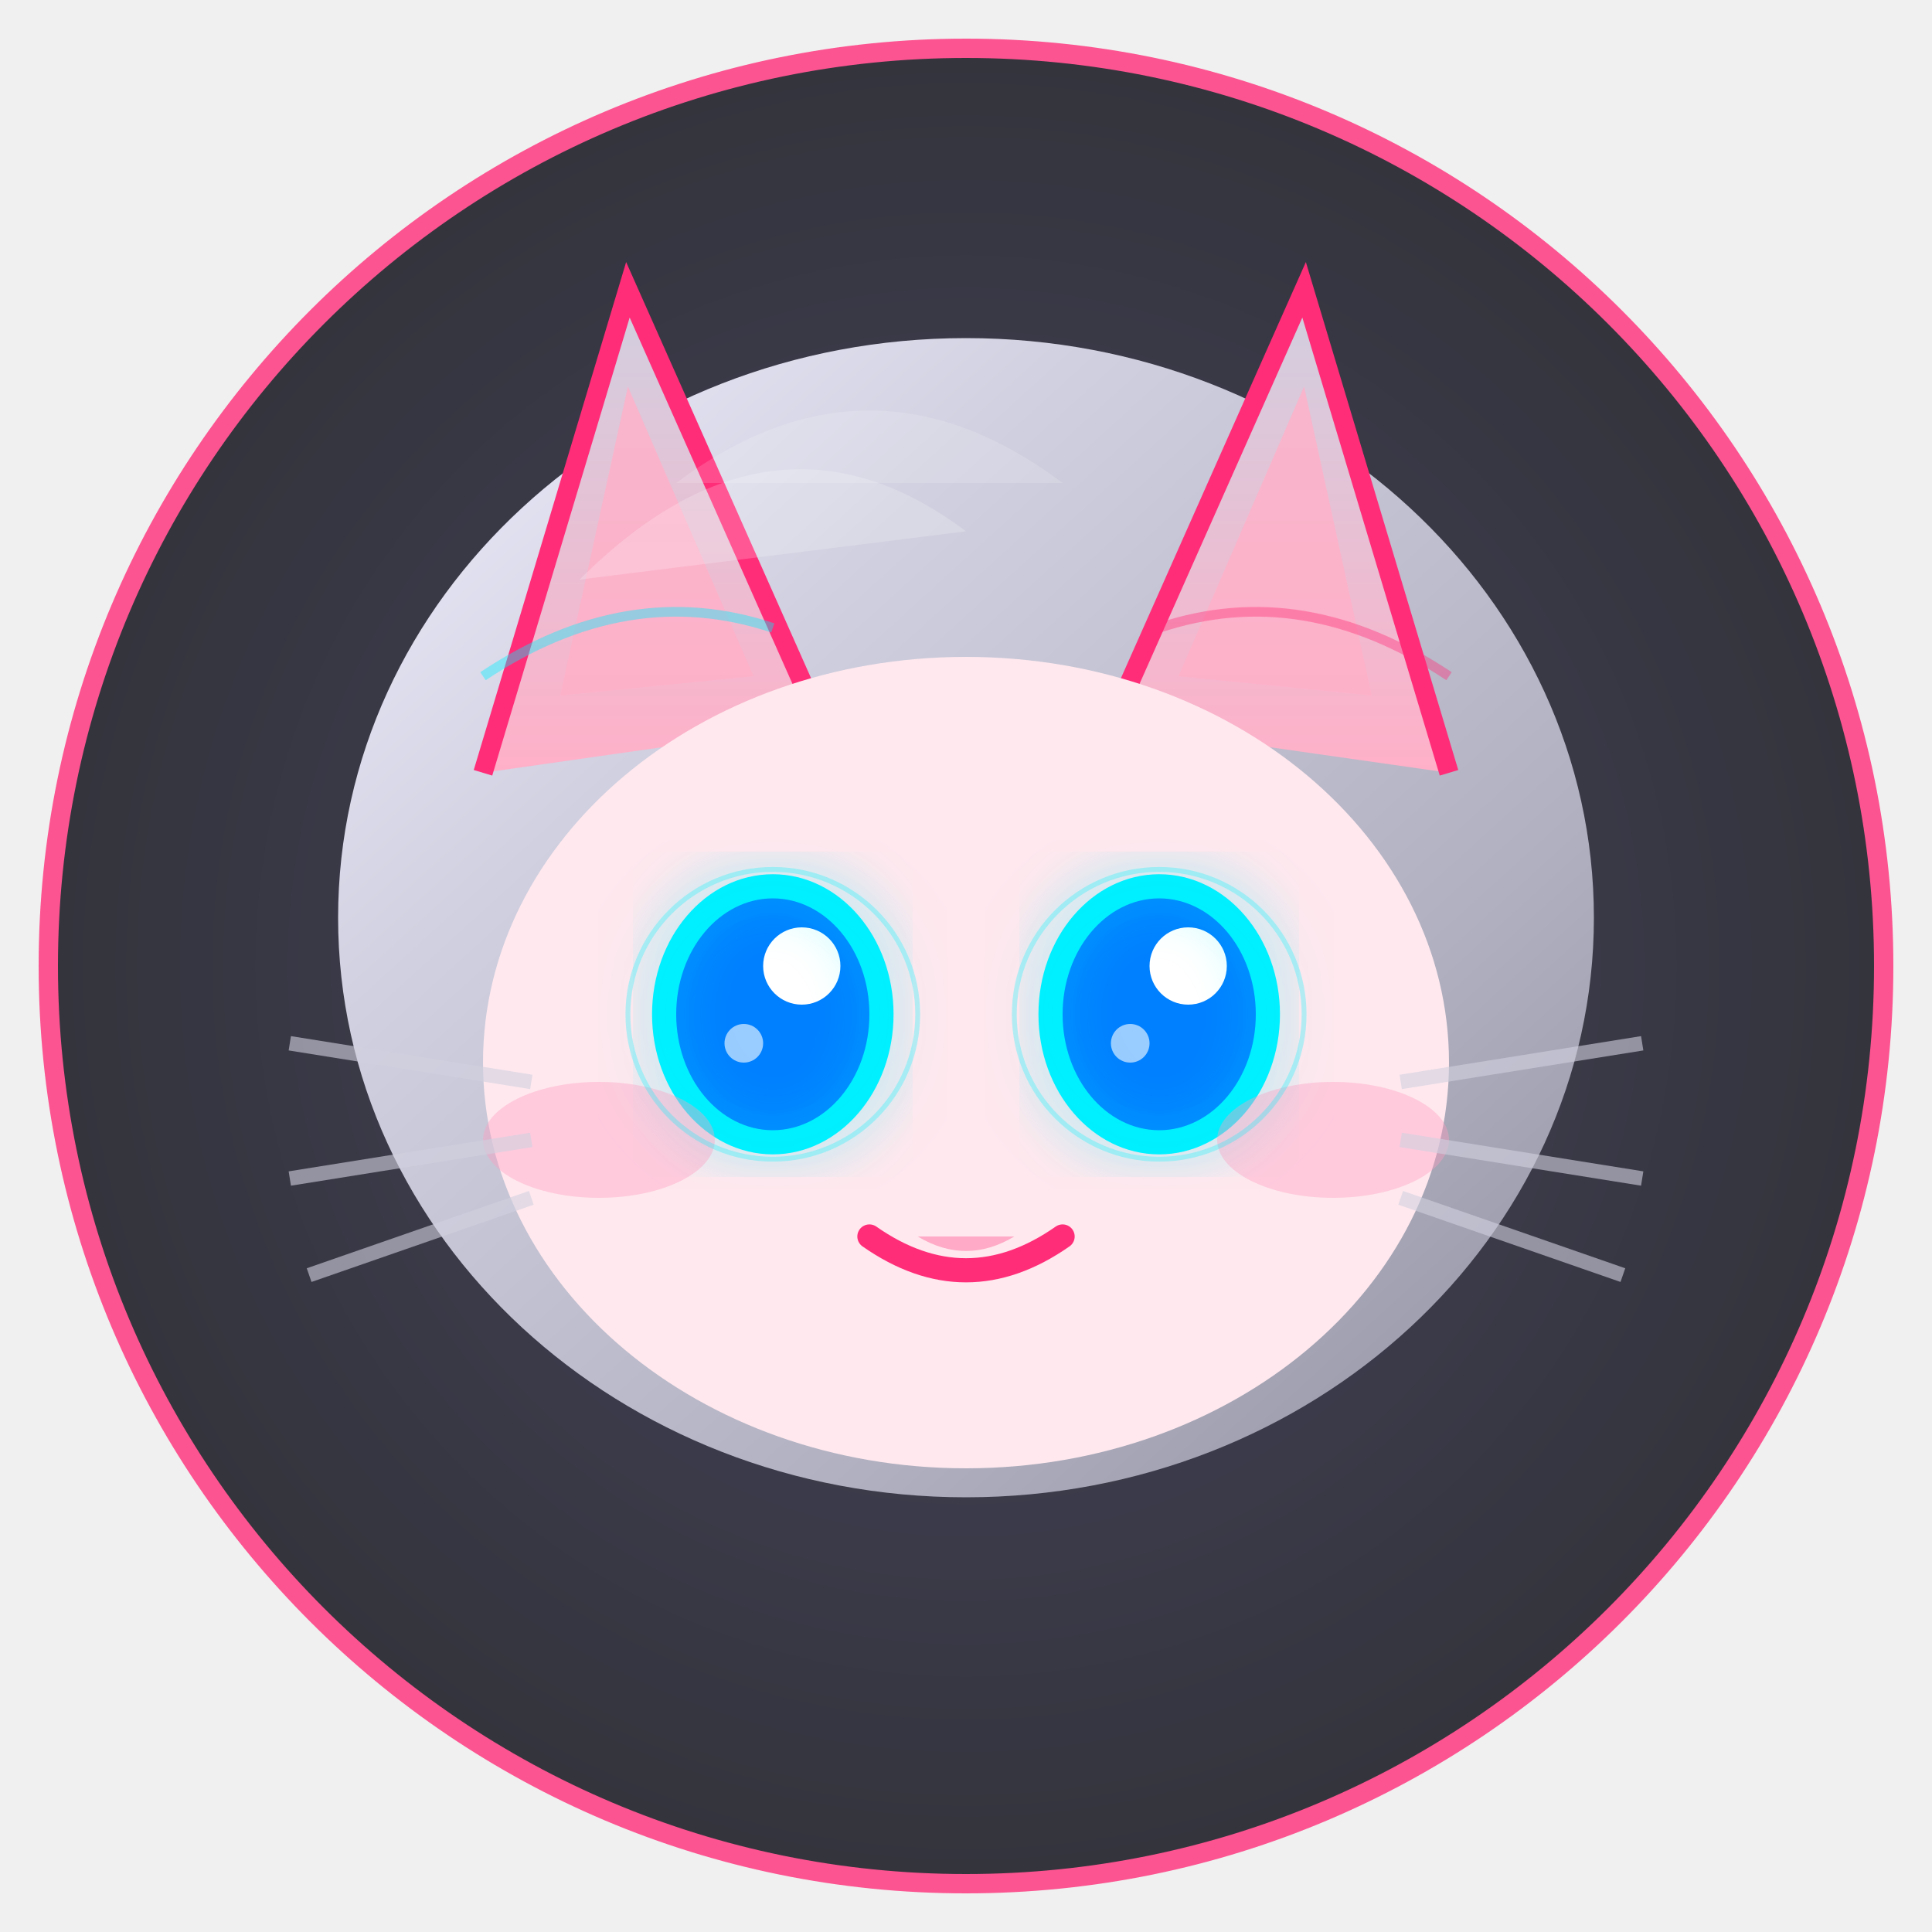
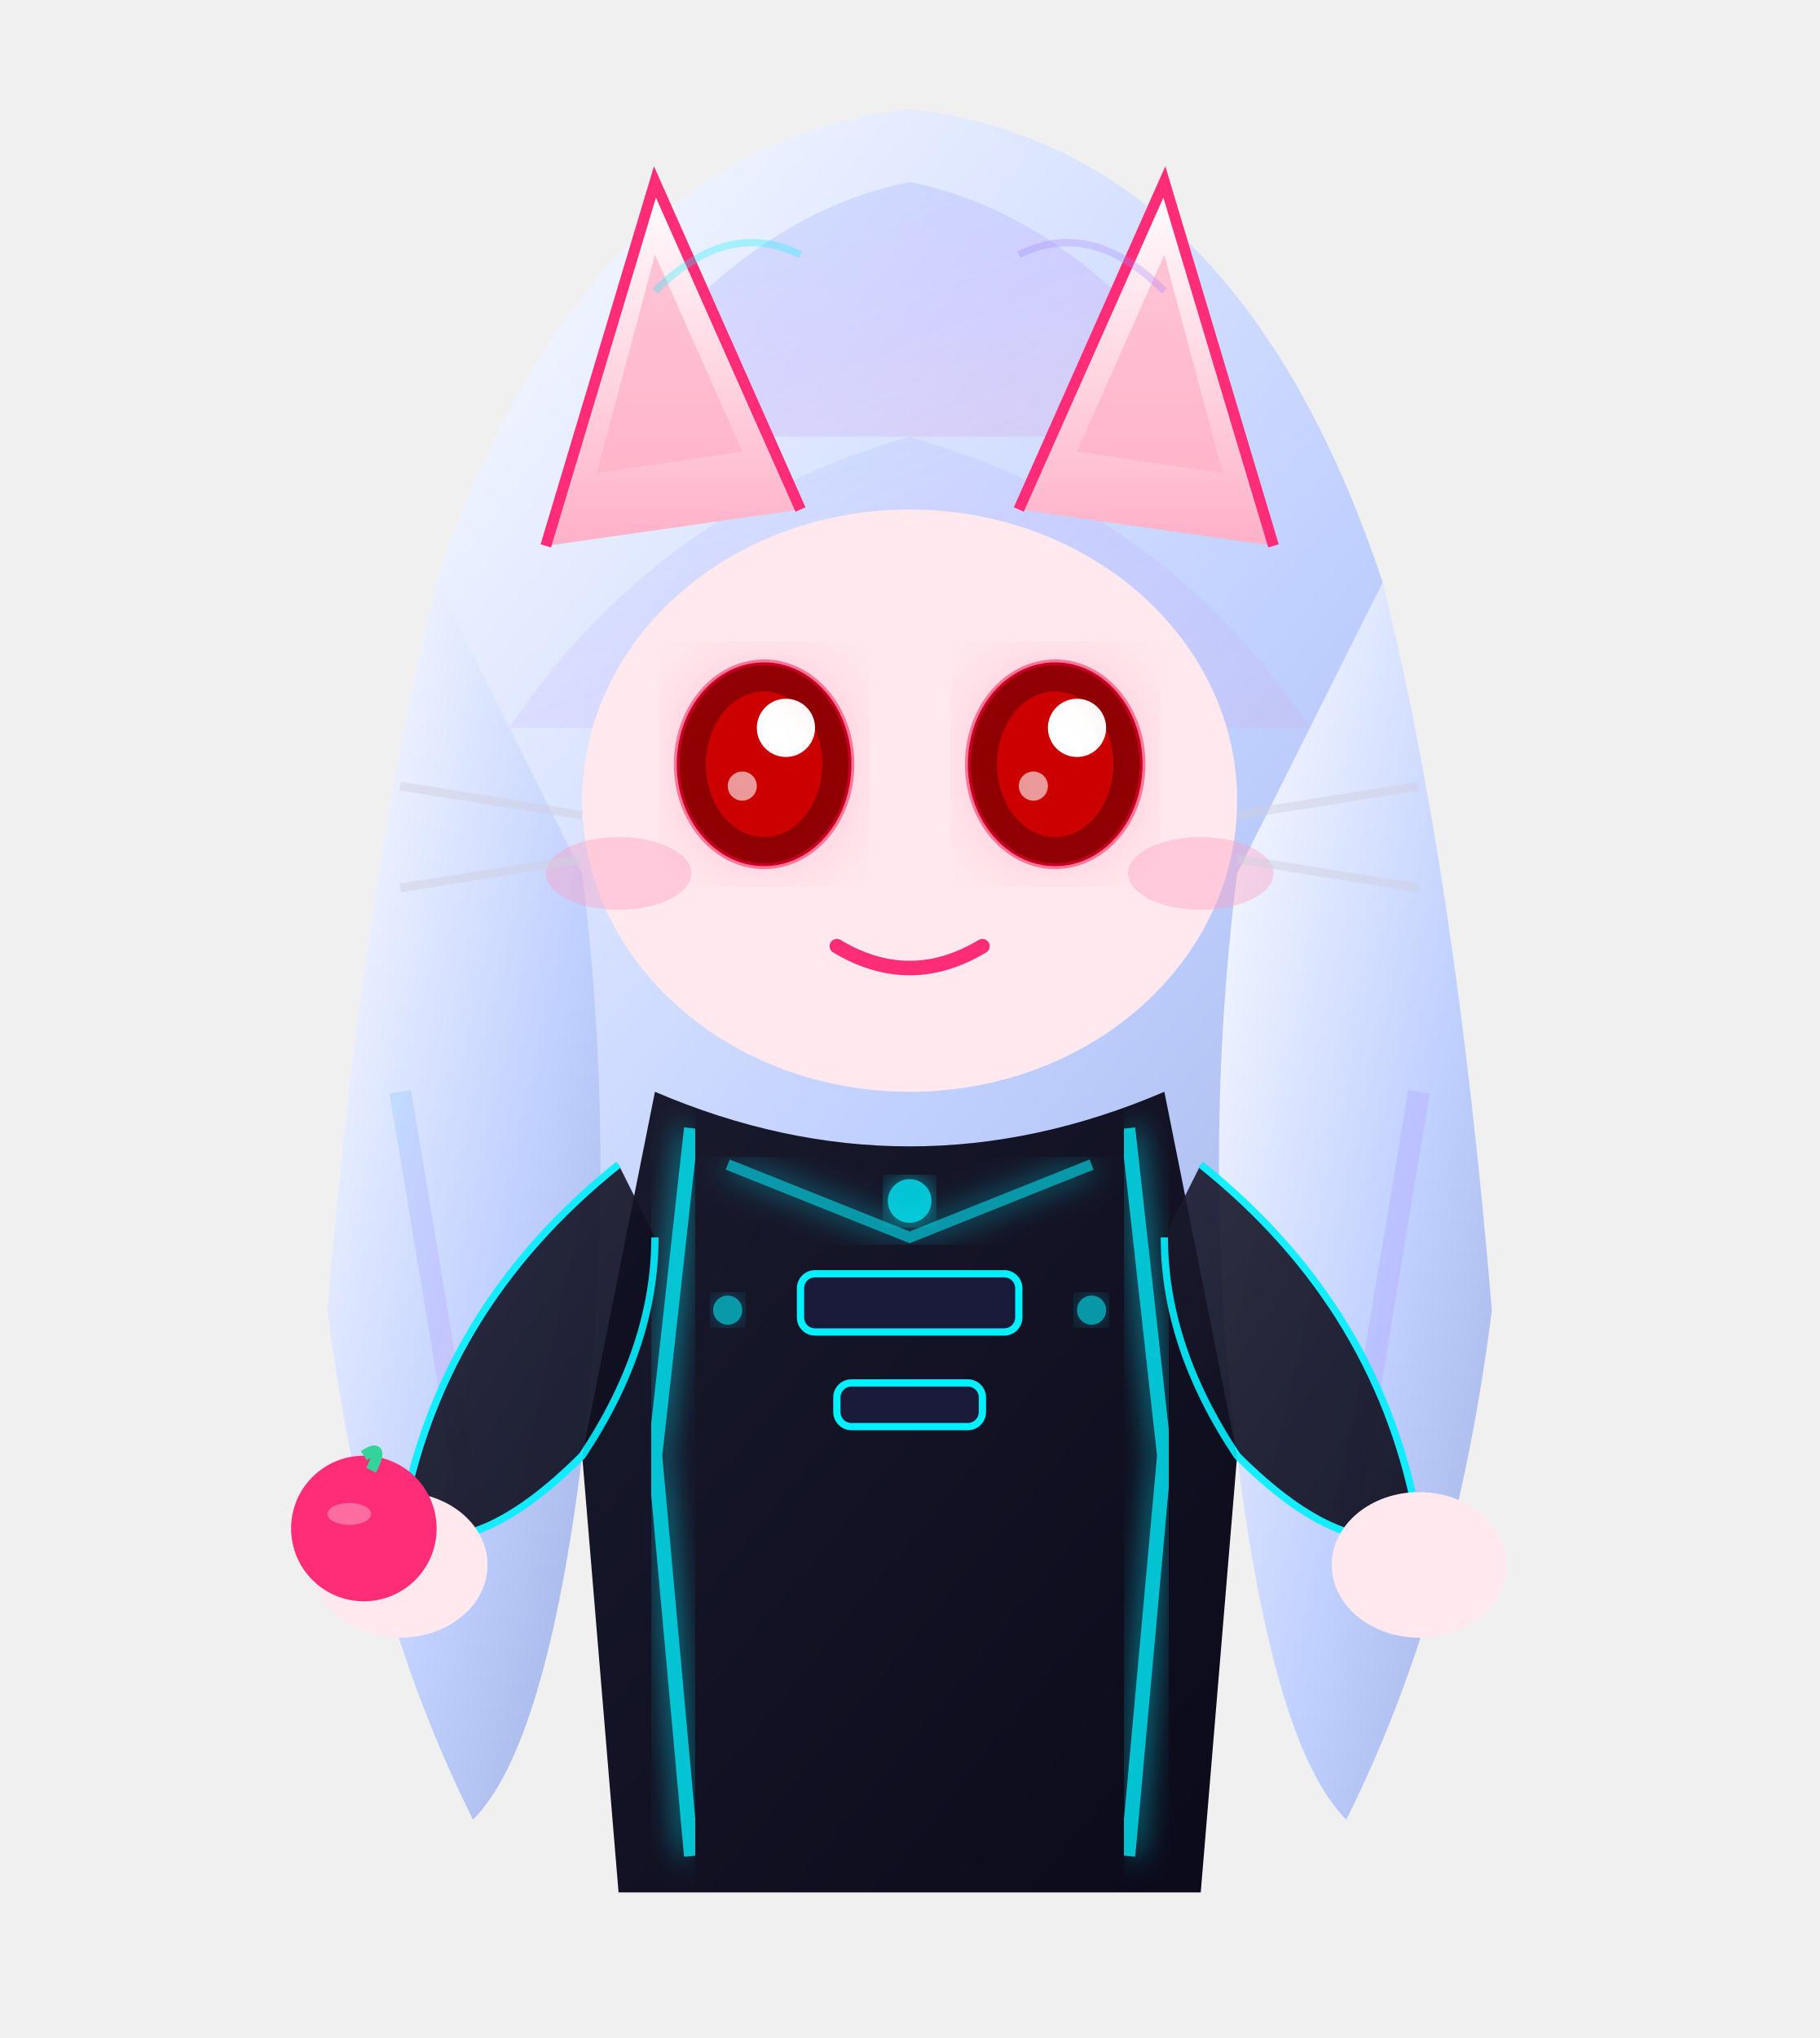
- <svg xmlns="http://www.w3.org/2000/svg" viewBox="0 0 200 200" width="200" height="200">
+ <svg xmlns="http://www.w3.org/2000/svg" viewBox="0 0 250 280" width="250" height="280">
  <defs>
-     <radialGradient id="bg" cx="50%" cy="50%" r="50%">
-       <stop offset="0%" style="stop-color:#1a1a3a" />
-       <stop offset="100%" style="stop-color:#050510" />
-     </radialGradient>
    <linearGradient id="hair" x1="0%" y1="0%" x2="100%" y2="100%">
-       <stop offset="0%" style="stop-color:#f0f0ff" />
-       <stop offset="30%" style="stop-color:#d0d0e0" />
-       <stop offset="70%" style="stop-color:#b0b0c0" />
-       <stop offset="100%" style="stop-color:#9090a0" />
+       <stop offset="0%" style="stop-color:#ffffff" />
+       <stop offset="30%" style="stop-color:#e0e8ff" />
+       <stop offset="60%" style="stop-color:#c0d0ff" />
+       <stop offset="100%" style="stop-color:#a0b0e0" />
+     </linearGradient>
+     <linearGradient id="hair-highlight" x1="0%" y1="0%" x2="100%" y2="100%">
+       <stop offset="0%" style="stop-color:#80c0ff;stop-opacity:0.6" />
+       <stop offset="50%" style="stop-color:#a080ff;stop-opacity:0.4" />
+       <stop offset="100%" style="stop-color:#ff80c0;stop-opacity:0.3" />
    </linearGradient>
    <linearGradient id="ear" x1="0%" y1="0%" x2="0%" y2="100%">
-       <stop offset="0%" style="stop-color:#d0d0e0" />
+       <stop offset="0%" style="stop-color:#ffffff" />
      <stop offset="100%" style="stop-color:#ffb0c8" />
    </linearGradient>
-     <filter id="glow">
+     <linearGradient id="outfit" x1="0%" y1="0%" x2="100%" y2="100%">
+       <stop offset="0%" style="stop-color:#1a1a2e" />
+       <stop offset="100%" style="stop-color:#0a0a1a" />
+     </linearGradient>
+     <filter id="glow-blue">
+       <feGaussianBlur stdDeviation="2" result="coloredBlur" />
+       <feMerge>
+         <feMergeNode in="coloredBlur" />
+         <feMergeNode in="SourceGraphic" />
+       </feMerge>
+     </filter>
+     <filter id="glow-red">
      <feGaussianBlur stdDeviation="3" result="coloredBlur" />
      <feMerge>
        <feMergeNode in="coloredBlur" />
        <feMergeNode in="SourceGraphic" />
      </feMerge>
    </filter>
  </defs>
-   <circle cx="100" cy="100" r="95" fill="url(#bg)" stroke="#ff2d78" stroke-width="2" opacity="0.8" />
-   <ellipse cx="100" cy="95" rx="65" ry="60" fill="url(#hair)" />
-   <path d="M50 80 L65 30 L85 75" fill="url(#ear)" stroke="#ff2d78" stroke-width="2" />
-   <path d="M115 75 L135 30 L150 80" fill="url(#ear)" stroke="#ff2d78" stroke-width="2" />
-   <path d="M58 72 L65 40 L78 70" fill="#ffb0c8" opacity="0.8" />
-   <path d="M122 70 L135 40 L142 72" fill="#ffb0c8" opacity="0.8" />
-   <path d="M60 60 Q80 40 100 55" fill="white" opacity="0.2" />
-   <path d="M70 50 Q90 35 110 50" fill="white" opacity="0.15" />
-   <ellipse cx="100" cy="110" rx="50" ry="42" fill="#ffe8ee" />
-   <ellipse cx="80" cy="105" rx="12" ry="14" fill="#00f0ff" />
-   <ellipse cx="120" cy="105" rx="12" ry="14" fill="#00f0ff" />
-   <ellipse cx="80" cy="105" rx="10" ry="12" fill="#0080ff" />
-   <ellipse cx="120" cy="105" rx="10" ry="12" fill="#0080ff" />
-   <circle cx="83" cy="100" r="4" fill="white" />
-   <circle cx="123" cy="100" r="4" fill="white" />
-   <circle cx="77" cy="108" r="2" fill="white" opacity="0.6" />
-   <circle cx="117" cy="108" r="2" fill="white" opacity="0.6" />
-   <ellipse cx="80" cy="105" rx="12" ry="14" fill="none" stroke="#00f0ff" stroke-width="1" filter="url(#glow)" />
-   <ellipse cx="120" cy="105" rx="12" ry="14" fill="none" stroke="#00f0ff" stroke-width="1" filter="url(#glow)" />
-   <ellipse cx="62" cy="118" rx="12" ry="6" fill="#ff9ec0" opacity="0.4" />
-   <ellipse cx="138" cy="118" rx="12" ry="6" fill="#ff9ec0" opacity="0.4" />
-   <path d="M90 128 Q100 135 110 128" fill="none" stroke="#ff2d78" stroke-width="2.5" stroke-linecap="round" />
-   <path d="M95 128 Q100 131 105 128" fill="#ff6b9d" opacity="0.5" />
-   <line x1="55" y1="112" x2="30" y2="108" stroke="#d0d0e0" stroke-width="1.5" opacity="0.6" />
-   <line x1="55" y1="118" x2="30" y2="122" stroke="#d0d0e0" stroke-width="1.5" opacity="0.6" />
-   <line x1="55" y1="124" x2="32" y2="132" stroke="#d0d0e0" stroke-width="1.5" opacity="0.6" />
-   <line x1="145" y1="112" x2="170" y2="108" stroke="#d0d0e0" stroke-width="1.5" opacity="0.6" />
-   <line x1="145" y1="118" x2="170" y2="122" stroke="#d0d0e0" stroke-width="1.5" opacity="0.6" />
-   <line x1="145" y1="124" x2="168" y2="132" stroke="#d0d0e0" stroke-width="1.5" opacity="0.6" />
-   <path d="M50 70 Q65 60 80 65" fill="none" stroke="#00f0ff" stroke-width="1" opacity="0.4" />
-   <path d="M120 65 Q135 60 150 70" fill="none" stroke="#ff2d78" stroke-width="1" opacity="0.4" />
-   <circle cx="80" cy="105" r="15" fill="none" stroke="#00f0ff" stroke-width="0.5" opacity="0.3" filter="url(#glow)" />
-   <circle cx="120" cy="105" r="15" fill="none" stroke="#00f0ff" stroke-width="0.5" opacity="0.3" filter="url(#glow)" />
+   <path d="M60 80 Q80 20 125 15 Q170 20 190 80 L200 180 Q180 200 125 210 Q70 200 50 180 Z" fill="url(#hair)" />
+   <path d="M80 60 Q100 30 125 25 Q150 30 170 60" fill="url(#hair-highlight)" opacity="0.5" />
+   <path d="M70 100 Q90 70 125 60 Q160 70 180 100" fill="url(#hair-highlight)" opacity="0.3" />
+   <path d="M60 80 Q50 120 45 180 Q50 220 65 250 Q75 240 80 200 Q85 160 80 120 Z" fill="url(#hair)" />
+   <path d="M55 150 Q60 180 65 210" fill="none" stroke="url(#hair-highlight)" stroke-width="3" opacity="0.5" />
+   <path d="M190 80 Q200 120 205 180 Q200 220 185 250 Q175 240 170 200 Q165 160 170 120 Z" fill="url(#hair)" />
+   <path d="M195 150 Q190 180 185 210" fill="none" stroke="url(#hair-highlight)" stroke-width="3" opacity="0.5" />
+   <path d="M75 75 L90 25 L110 70" fill="url(#ear)" stroke="#ff2d78" stroke-width="1.5" />
+   <path d="M140 70 L160 25 L175 75" fill="url(#ear)" stroke="#ff2d78" stroke-width="1.5" />
+   <path d="M82 65 L90 35 L102 62" fill="#ffb0c8" opacity="0.7" />
+   <path d="M148 62 L160 35 L168 65" fill="#ffb0c8" opacity="0.7" />
+   <ellipse cx="125" cy="110" rx="45" ry="40" fill="#ffe8ee" />
+   <ellipse cx="105" cy="105" rx="12" ry="14" fill="#8b0000" />
+   <ellipse cx="145" cy="105" rx="12" ry="14" fill="#8b0000" />
+   <ellipse cx="105" cy="105" rx="8" ry="10" fill="#cc0000" />
+   <ellipse cx="145" cy="105" rx="8" ry="10" fill="#cc0000" />
+   <circle cx="108" cy="100" r="4" fill="white" />
+   <circle cx="148" cy="100" r="4" fill="white" />
+   <circle cx="102" cy="108" r="2" fill="white" opacity="0.6" />
+   <circle cx="142" cy="108" r="2" fill="white" opacity="0.6" />
+   <ellipse cx="105" cy="105" rx="12" ry="14" fill="none" stroke="#ff0040" stroke-width="0.8" filter="url(#glow-red)" opacity="0.5" />
+   <ellipse cx="145" cy="105" rx="12" ry="14" fill="none" stroke="#ff0040" stroke-width="0.8" filter="url(#glow-red)" opacity="0.5" />
+   <ellipse cx="85" cy="120" rx="10" ry="5" fill="#ff9ec0" opacity="0.4" />
+   <ellipse cx="165" cy="120" rx="10" ry="5" fill="#ff9ec0" opacity="0.4" />
+   <path d="M115 130 Q125 136 135 130" fill="none" stroke="#ff2d78" stroke-width="2" stroke-linecap="round" />
+   <line x1="80" y1="112" x2="55" y2="108" stroke="#d0d0e0" stroke-width="1.2" opacity="0.5" />
+   <line x1="80" y1="118" x2="55" y2="122" stroke="#d0d0e0" stroke-width="1.2" opacity="0.5" />
+   <line x1="170" y1="112" x2="195" y2="108" stroke="#d0d0e0" stroke-width="1.2" opacity="0.5" />
+   <line x1="170" y1="118" x2="195" y2="122" stroke="#d0d0e0" stroke-width="1.2" opacity="0.5" />
+   <path d="M90 150 L80 200 L85 260 L165 260 L170 200 L160 150 Q125 165 90 150" fill="url(#outfit)" />
+   <path d="M95 155 L90 200 L95 255" fill="none" stroke="#00f0ff" stroke-width="2" filter="url(#glow-blue)" opacity="0.8" />
+   <path d="M155 155 L160 200 L155 255" fill="none" stroke="#00f0ff" stroke-width="2" filter="url(#glow-blue)" opacity="0.8" />
+   <path d="M100 160 L125 170 L150 160" fill="none" stroke="#00f0ff" stroke-width="1.5" filter="url(#glow-blue)" opacity="0.6" />
+   <rect x="110" y="175" width="30" height="8" rx="2" fill="#1a1a3a" stroke="#00f0ff" stroke-width="1" />
+   <rect x="115" y="190" width="20" height="6" rx="2" fill="#1a1a3a" stroke="#00f0ff" stroke-width="1" />
+   <circle cx="125" cy="165" r="3" fill="#00f0ff" filter="url(#glow-blue)" opacity="0.8" />
+   <circle cx="100" cy="180" r="2" fill="#00f0ff" filter="url(#glow-blue)" opacity="0.6" />
+   <circle cx="150" cy="180" r="2" fill="#00f0ff" filter="url(#glow-blue)" opacity="0.6" />
+   <path d="M85 160 Q60 180 55 210 Q65 215 80 200 Q90 185 90 170" fill="url(#outfit)" stroke="#00f0ff" stroke-width="1" opacity="0.9" />
+   <path d="M165 160 Q190 180 195 210 Q185 215 170 200 Q160 185 160 170" fill="url(#outfit)" stroke="#00f0ff" stroke-width="1" opacity="0.9" />
+   <ellipse cx="55" cy="215" rx="12" ry="10" fill="#ffe8ee" />
+   <ellipse cx="195" cy="215" rx="12" ry="10" fill="#ffe8ee" />
+   <circle cx="50" cy="210" r="10" fill="#ff2d78" />
+   <path d="M50 200 Q53 198 51 202" fill="none" stroke="#34d399" stroke-width="1.5" />
+   <ellipse cx="48" cy="208" rx="3" ry="1.5" fill="white" opacity="0.3" />
+   <path d="M90 40 Q100 30 110 35" fill="none" stroke="#00f0ff" stroke-width="1" opacity="0.3" />
+   <path d="M140 35 Q150 30 160 40" fill="none" stroke="#a080ff" stroke-width="1" opacity="0.3" />
</svg>
